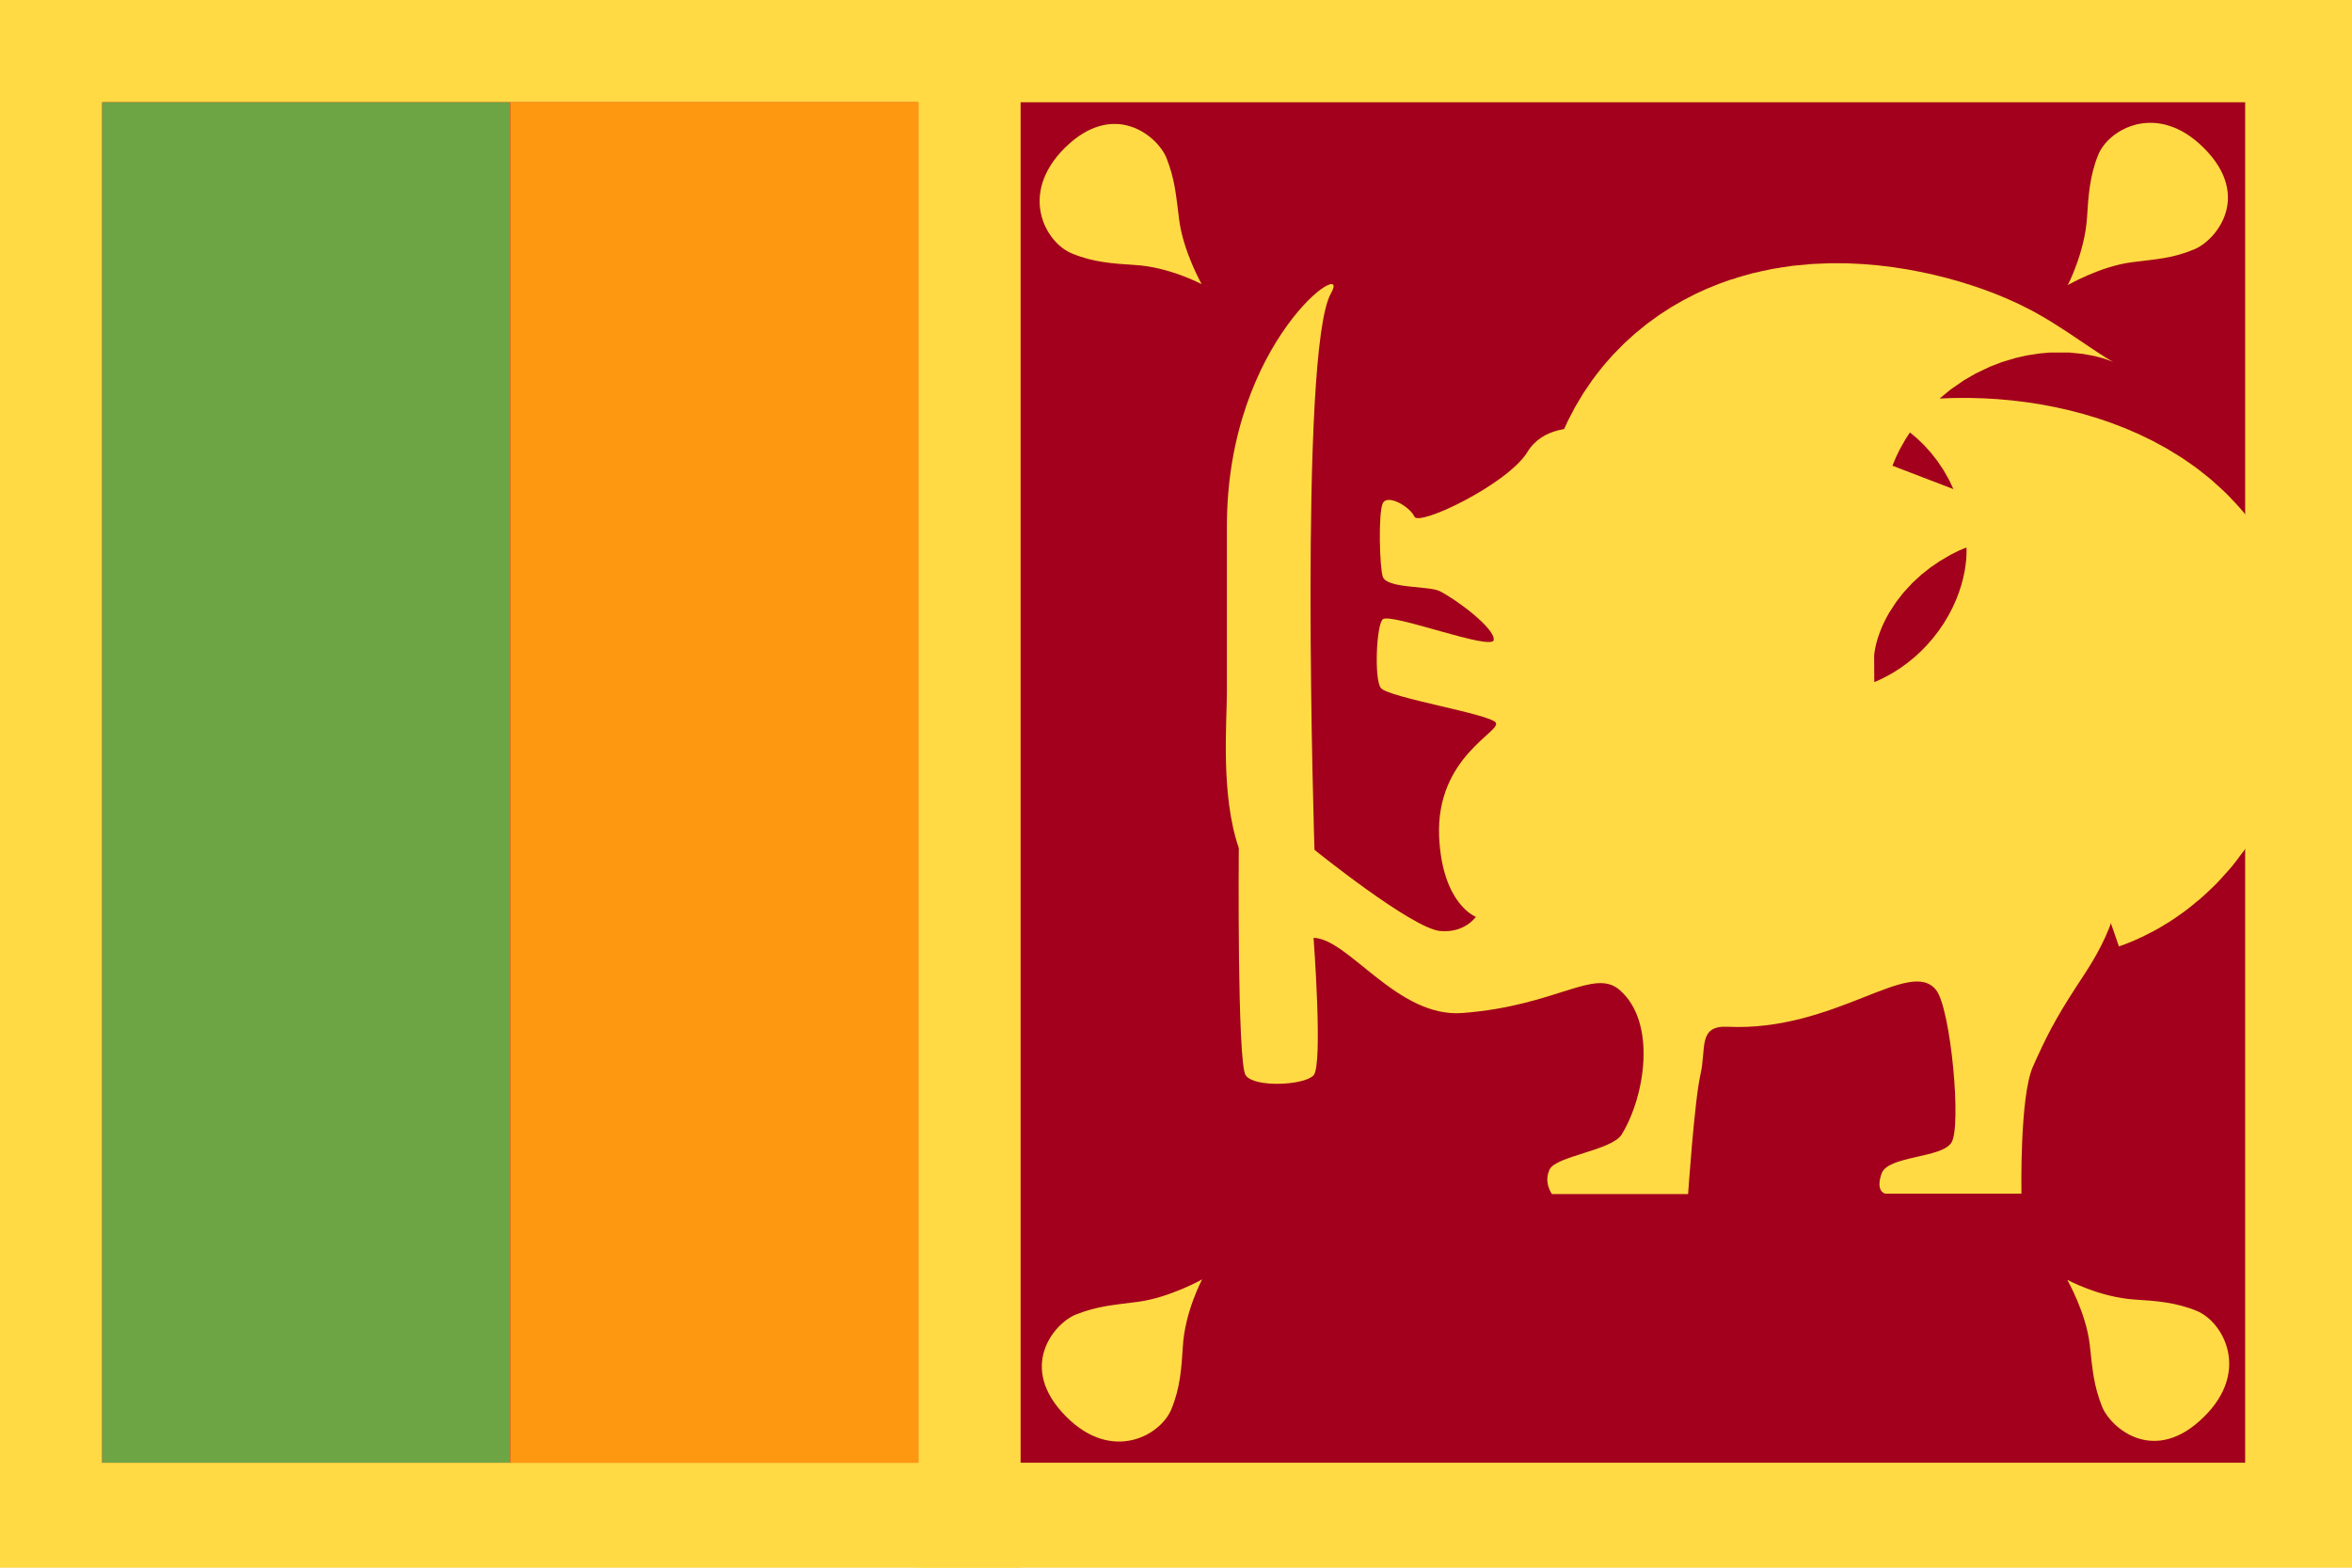
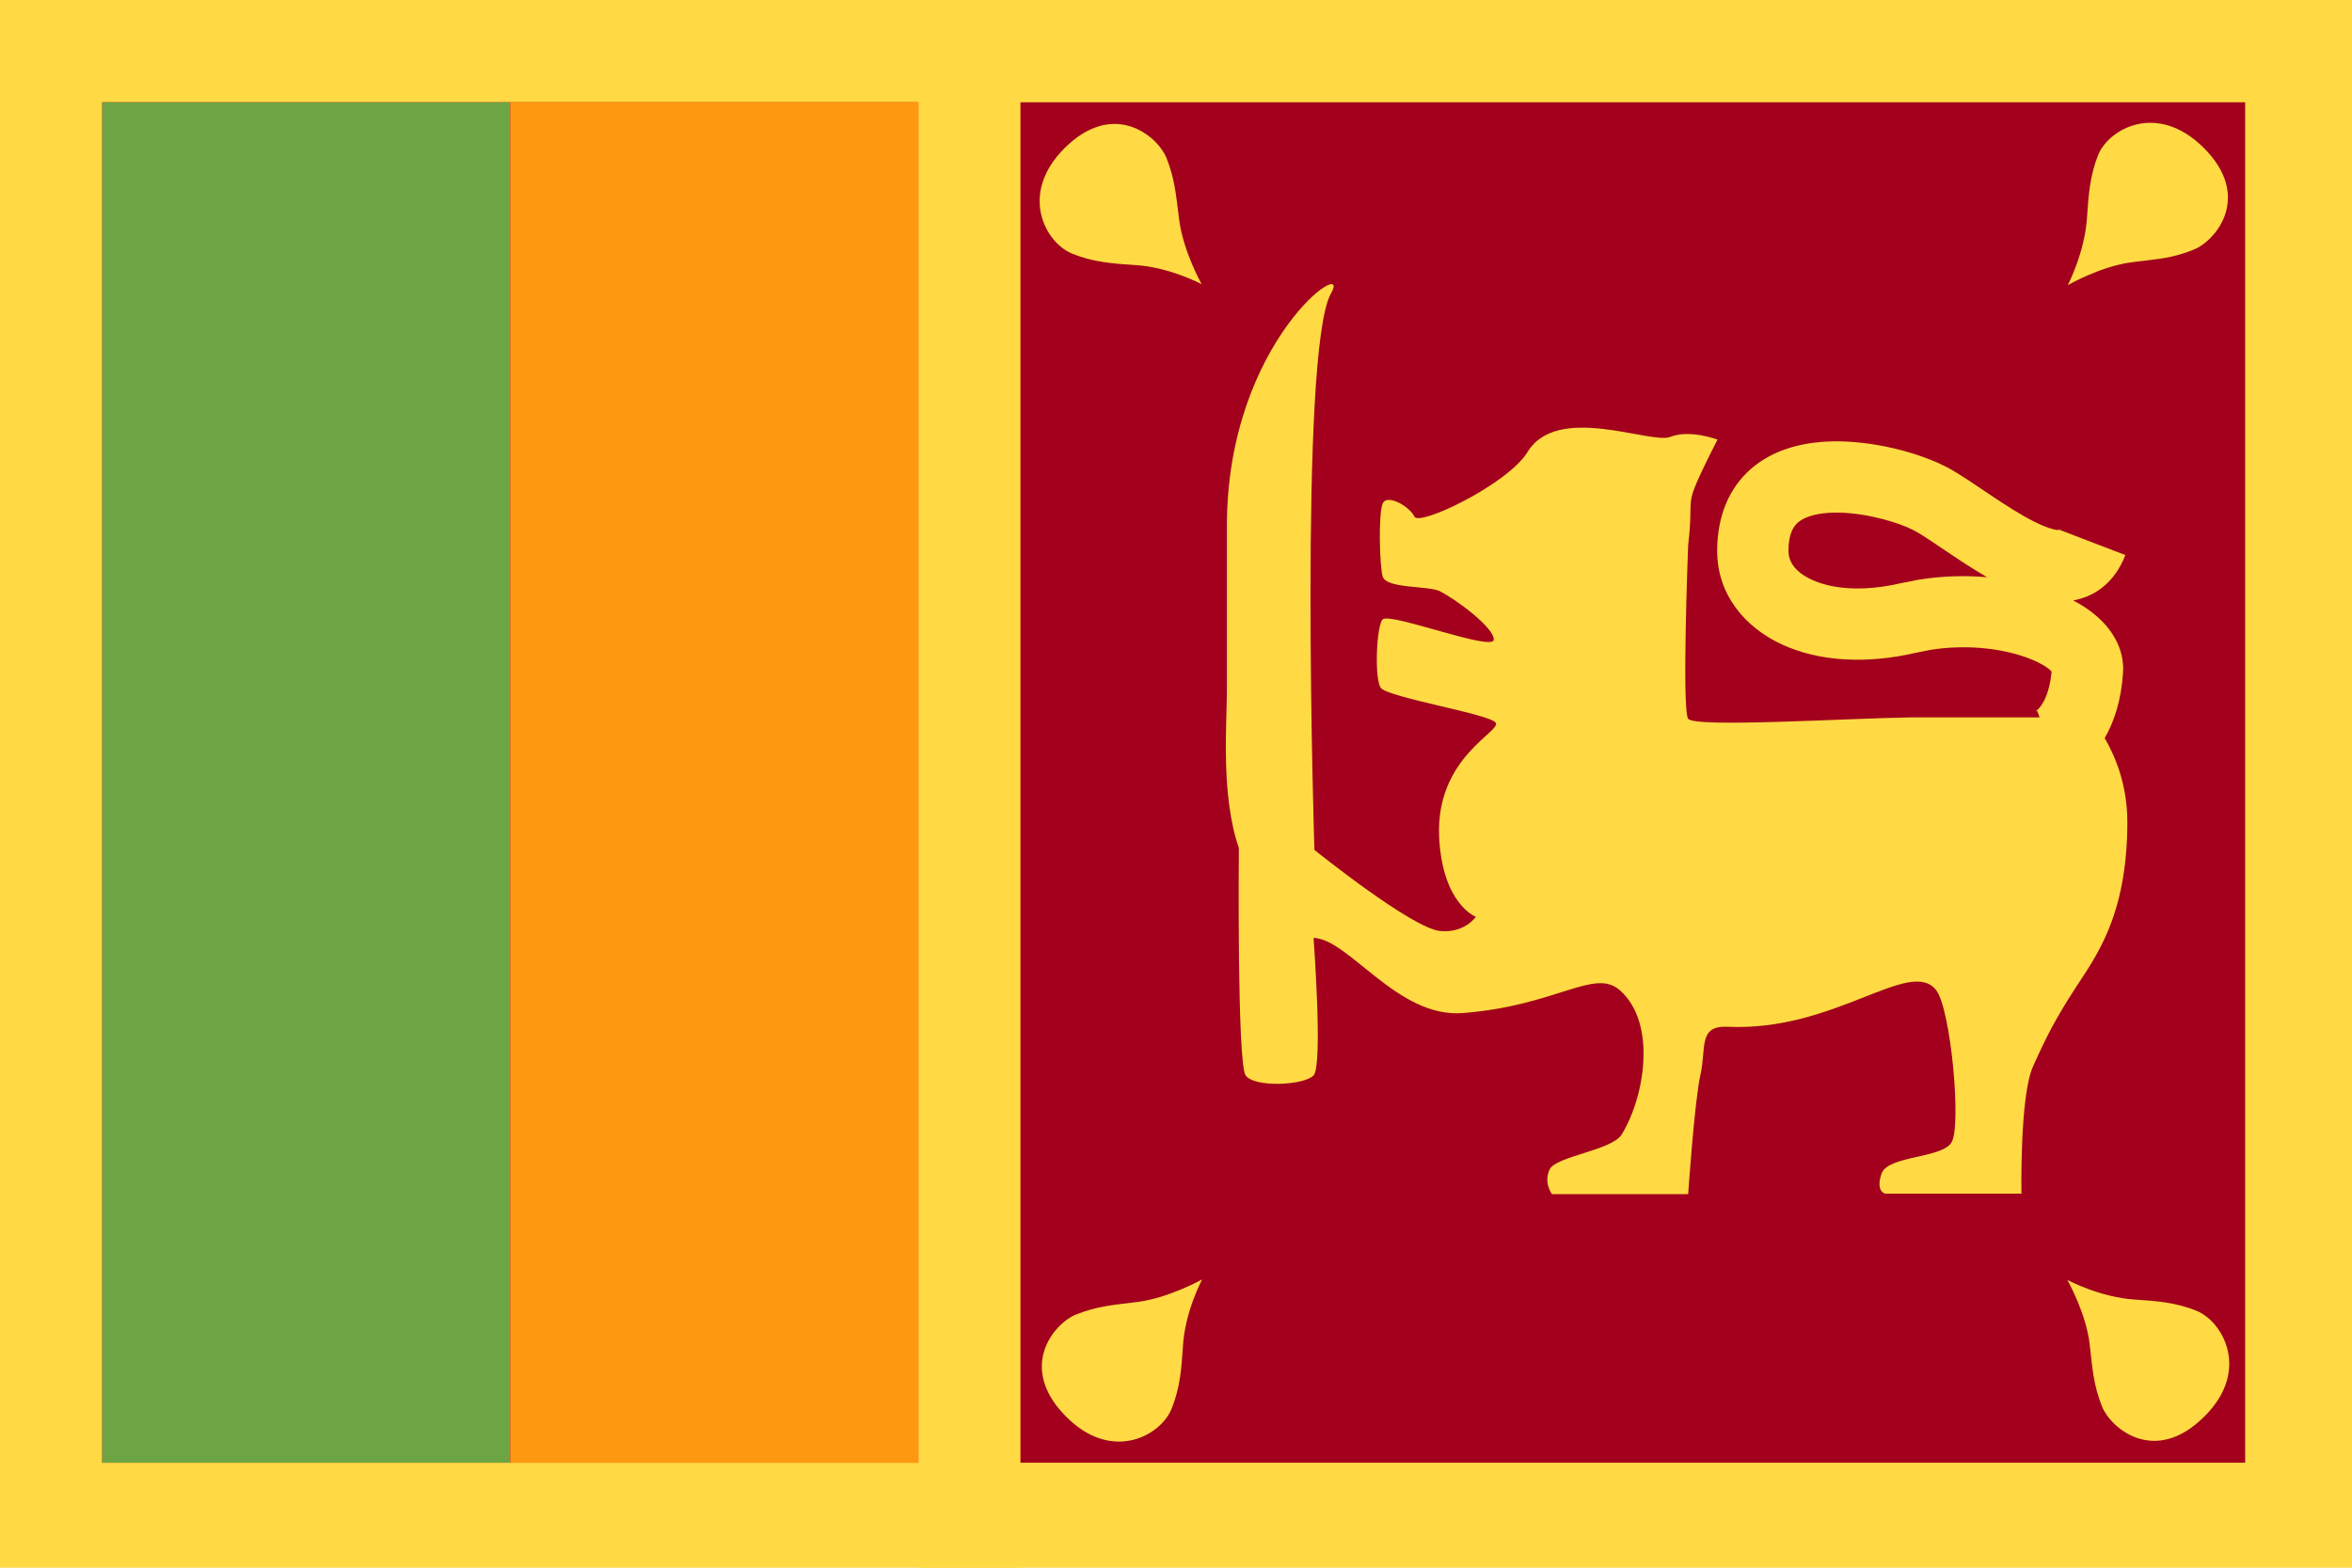
<svg xmlns="http://www.w3.org/2000/svg" width="33" height="22" viewBox="0 0 33 22" fill="none">
  <g clip-path="url(#clip0_1493_15692)">
    <path d="M0 0H33V22H0V0Z" fill="#FFDA44" style="fill:#FFDA44;fill:color(display-p3 1 0.855 0.267);fill-opacity:1;" />
-     <path d="M14.319 1.435H31.501V20.527H14.319V1.435Z" fill="#A2001D" style="fill:#A2001D;fill:color(display-p3 0.635 0 0.114);fill-opacity:1;" />
    <path d="M1.434 1.435H14.319V20.527H1.434V1.435Z" fill="#D80027" style="fill:#D80027;fill:color(display-p3 0.847 0 0.153);fill-opacity:1;" />
    <path d="M12.885 0H14.319V22H12.885V0Z" fill="#FFDA44" style="fill:#FFDA44;fill:color(display-p3 1 0.855 0.267);fill-opacity:1;" />
    <path d="M1.434 1.435H7.16V20.527H1.434V1.435Z" fill="#6DA544" style="fill:#6DA544;fill:color(display-p3 0.427 0.647 0.267);fill-opacity:1;" />
    <path d="M7.16 1.435H12.885V20.527H7.16V1.435Z" fill="#FF9811" style="fill:#FF9811;fill:color(display-p3 1 0.596 0.067);fill-opacity:1;" />
-     <path d="M23.685 10.087C23.595 9.958 23.685 7.649 23.685 7.649C23.743 7.173 23.692 7.108 23.75 6.915C23.808 6.729 24.097 6.169 24.097 6.169C24.097 6.169 23.711 6.021 23.434 6.13C23.158 6.24 21.846 5.648 21.427 6.349C21.144 6.799 19.909 7.391 19.845 7.25C19.781 7.108 19.465 6.928 19.401 7.063C19.337 7.198 19.356 7.957 19.401 8.092C19.453 8.26 20.032 8.221 20.192 8.292C20.43 8.408 20.977 8.819 20.958 8.98C20.939 9.141 19.511 8.594 19.401 8.691C19.311 8.768 19.279 9.54 19.375 9.656C19.491 9.791 20.881 10.016 20.984 10.138C21.087 10.26 20.141 10.614 20.192 11.746C20.237 12.692 20.707 12.866 20.707 12.866C20.707 12.866 20.553 13.097 20.205 13.065C19.806 13.026 18.443 11.926 18.443 11.926C18.443 11.926 18.218 4.915 18.674 4.117C18.989 3.57 17.214 4.767 17.214 7.385V9.713C17.214 10.138 17.124 11.154 17.381 11.901C17.381 11.901 17.356 14.918 17.478 15.091C17.6 15.265 18.295 15.233 18.43 15.091C18.565 14.95 18.43 13.161 18.43 13.161C18.925 13.174 19.607 14.287 20.52 14.216C21.846 14.114 22.367 13.58 22.727 13.895C23.248 14.351 23.081 15.387 22.753 15.921C22.611 16.146 21.833 16.223 21.743 16.41C21.653 16.596 21.775 16.757 21.775 16.757H23.685C23.685 16.757 23.775 15.439 23.859 15.078C23.943 14.712 23.82 14.39 24.239 14.409C25.75 14.48 26.799 13.425 27.166 13.895C27.371 14.159 27.526 15.818 27.378 16.037C27.236 16.256 26.49 16.217 26.4 16.468C26.31 16.725 26.451 16.751 26.451 16.751H28.362C28.362 16.751 28.336 15.387 28.523 14.969C28.709 14.551 28.838 14.3 29.121 13.863C29.404 13.425 29.848 12.853 29.848 11.534C29.848 10.62 29.327 10.067 29.327 10.067H26.825C25.918 10.08 23.775 10.215 23.685 10.087ZM14.937 2.078C15.625 1.396 16.236 1.904 16.365 2.213C16.487 2.522 16.5 2.74 16.545 3.088C16.603 3.532 16.86 3.988 16.86 3.988C16.86 3.988 16.404 3.744 15.915 3.718C15.612 3.699 15.336 3.68 15.04 3.557C14.673 3.409 14.287 2.728 14.937 2.078ZM30.916 2.071C31.604 2.753 31.096 3.371 30.787 3.499C30.478 3.628 30.26 3.635 29.912 3.68C29.468 3.737 29.012 4.001 29.012 4.001C29.012 4.001 29.25 3.544 29.282 3.056C29.301 2.753 29.32 2.47 29.436 2.181C29.578 1.814 30.26 1.422 30.916 2.071ZM30.922 19.884C30.234 20.566 29.623 20.051 29.494 19.742C29.372 19.433 29.359 19.215 29.32 18.867C29.269 18.423 29.005 17.96 29.005 17.96C29.005 17.96 29.456 18.205 29.951 18.237C30.253 18.256 30.53 18.276 30.826 18.398C31.192 18.552 31.578 19.24 30.922 19.884ZM14.956 19.877C14.274 19.189 14.783 18.578 15.091 18.449C15.4 18.327 15.619 18.314 15.966 18.269C16.41 18.211 16.867 17.954 16.867 17.954C16.867 17.954 16.622 18.411 16.596 18.899C16.577 19.202 16.558 19.478 16.436 19.774C16.288 20.141 15.606 20.533 14.956 19.877Z" fill="#FFDA44" style="fill:#FFDA44;fill:color(display-p3 1 0.855 0.267);fill-opacity:1;" />
-     <path d="M28.748 10.447C28.748 10.447 29.23 10.28 29.288 9.411C29.327 8.858 28.015 8.382 26.779 8.671C25.512 8.967 24.592 8.472 24.592 7.732C24.592 6.259 26.503 6.69 27.095 7.005C27.68 7.32 29.005 8.517 29.353 7.61" stroke="#FFDA44" style="stroke:#FFDA44;stroke:color(display-p3 1 0.855 0.267);stroke-opacity:1;" stroke-width="6" stroke-miterlimit="10" />
+     <path d="M25.655 7.197C26.045 7.171 26.502 7.29 26.762 7.4L26.86 7.446C26.978 7.51 27.14 7.623 27.367 7.775C27.521 7.879 27.698 7.995 27.88 8.1C27.576 8.074 27.254 8.082 26.932 8.133L26.666 8.185C26.112 8.314 25.684 8.257 25.421 8.136C25.165 8.018 25.093 7.862 25.093 7.732C25.093 7.482 25.169 7.382 25.227 7.332C25.302 7.267 25.439 7.212 25.655 7.197Z" fill="#A2001D" style="fill:#A2001D;fill:color(display-p3 0.635 0 0.114);fill-opacity:1;" />
+     <path fill-rule="evenodd" clip-rule="evenodd" d="M31.501 20.527H14.319V1.435H31.501V20.527ZM16.867 17.954C16.858 17.959 16.405 18.212 15.966 18.27C15.619 18.314 15.4 18.327 15.092 18.449C14.783 18.578 14.274 19.19 14.956 19.878C15.606 20.534 16.288 20.141 16.436 19.774C16.558 19.479 16.577 19.202 16.597 18.899C16.622 18.416 16.862 17.964 16.867 17.954ZM29.006 17.961C29.017 17.981 29.27 18.433 29.32 18.867C29.359 19.214 29.372 19.434 29.494 19.742C29.623 20.051 30.235 20.565 30.923 19.884C31.578 19.241 31.193 18.553 30.826 18.398C30.53 18.276 30.253 18.257 29.951 18.237C29.468 18.206 29.026 17.972 29.006 17.961ZM18.675 4.117C18.989 3.571 17.214 4.767 17.214 7.385V9.714C17.214 10.139 17.125 11.155 17.382 11.901C17.381 11.952 17.356 14.919 17.477 15.092C17.6 15.265 18.294 15.233 18.43 15.092C18.563 14.952 18.432 13.198 18.43 13.162C18.925 13.175 19.607 14.287 20.52 14.217C21.845 14.114 22.366 13.581 22.727 13.896C23.247 14.352 23.081 15.387 22.753 15.921C22.611 16.146 21.834 16.224 21.743 16.41C21.654 16.594 21.772 16.754 21.775 16.758H23.686C23.686 16.758 23.776 15.44 23.859 15.079C23.943 14.713 23.821 14.39 24.238 14.409C25.75 14.48 26.799 13.426 27.166 13.896C27.372 14.161 27.526 15.819 27.378 16.037C27.236 16.256 26.491 16.217 26.4 16.468C26.314 16.715 26.441 16.749 26.451 16.751H28.362C28.362 16.732 28.338 15.385 28.523 14.97C28.71 14.552 28.838 14.3 29.121 13.863C29.404 13.426 29.848 12.853 29.848 11.534C29.848 11.012 29.676 10.609 29.53 10.358C29.661 10.132 29.761 9.834 29.787 9.446C29.812 9.089 29.613 8.815 29.413 8.643C29.317 8.56 29.207 8.488 29.089 8.426C29.223 8.401 29.359 8.35 29.482 8.256C29.643 8.134 29.751 7.969 29.82 7.789L29.352 7.61L28.886 7.431C28.884 7.434 28.881 7.437 28.88 7.44C28.822 7.435 28.711 7.406 28.538 7.319C28.345 7.222 28.137 7.087 27.925 6.945C27.73 6.814 27.506 6.659 27.332 6.565L27.33 6.563L27.178 6.49C26.787 6.319 26.165 6.161 25.589 6.199C25.255 6.222 24.876 6.315 24.575 6.573C24.257 6.847 24.093 7.247 24.093 7.732C24.093 8.342 24.481 8.804 25.002 9.044C25.515 9.281 26.181 9.325 26.894 9.158L27.092 9.119C27.555 9.046 28.016 9.092 28.36 9.202C28.558 9.265 28.691 9.34 28.761 9.4C28.772 9.41 28.779 9.419 28.785 9.426C28.757 9.73 28.665 9.873 28.616 9.931C28.588 9.963 28.565 9.979 28.557 9.984L28.556 9.985C28.558 9.984 28.562 9.983 28.566 9.981C28.569 9.981 28.571 9.98 28.574 9.979L28.579 9.977L28.582 9.976L28.584 9.975C28.584 9.975 28.59 9.991 28.616 10.067H26.824C25.917 10.08 23.778 10.215 23.686 10.087C23.596 9.958 23.685 7.673 23.686 7.648C23.743 7.173 23.692 7.108 23.75 6.915C23.808 6.73 24.092 6.18 24.098 6.169C24.089 6.166 23.708 6.023 23.435 6.131C23.157 6.24 21.846 5.649 21.428 6.35C21.145 6.8 19.91 7.391 19.845 7.25C19.78 7.109 19.466 6.928 19.401 7.063C19.337 7.199 19.356 7.958 19.401 8.093C19.453 8.26 20.031 8.221 20.192 8.292C20.43 8.408 20.977 8.82 20.958 8.98C20.937 9.141 19.511 8.595 19.401 8.691C19.312 8.77 19.28 9.54 19.376 9.656C19.495 9.791 20.88 10.017 20.983 10.139C21.085 10.261 20.141 10.615 20.192 11.746C20.237 12.681 20.697 12.862 20.707 12.866C20.699 12.878 20.543 13.097 20.205 13.065C19.808 13.026 18.461 11.942 18.442 11.927C18.442 11.927 18.218 4.915 18.675 4.117ZM30.916 2.071C30.26 1.422 29.578 1.814 29.436 2.181C29.321 2.47 29.302 2.753 29.282 3.056C29.25 3.544 29.012 4.002 29.012 4.002C29.017 3.999 29.471 3.737 29.912 3.68C30.259 3.635 30.479 3.628 30.787 3.5C31.096 3.371 31.604 2.753 30.916 2.071ZM16.365 2.213C16.236 1.904 15.625 1.396 14.937 2.078C14.287 2.728 14.674 3.41 15.04 3.558C15.336 3.68 15.613 3.699 15.915 3.719C16.396 3.744 16.847 3.981 16.86 3.988C16.852 3.974 16.602 3.525 16.545 3.088C16.5 2.741 16.487 2.521 16.365 2.213Z" fill="#A2001D" style="fill:#A2001D;fill:color(display-p3 0.635 0 0.114);fill-opacity:1;" />
  </g>
  <defs>
    <clipPath id="clip0_1493_15692">
      <rect width="33" height="22" fill="white" style="fill:white;fill-opacity:1;" />
    </clipPath>
  </defs>
</svg>
